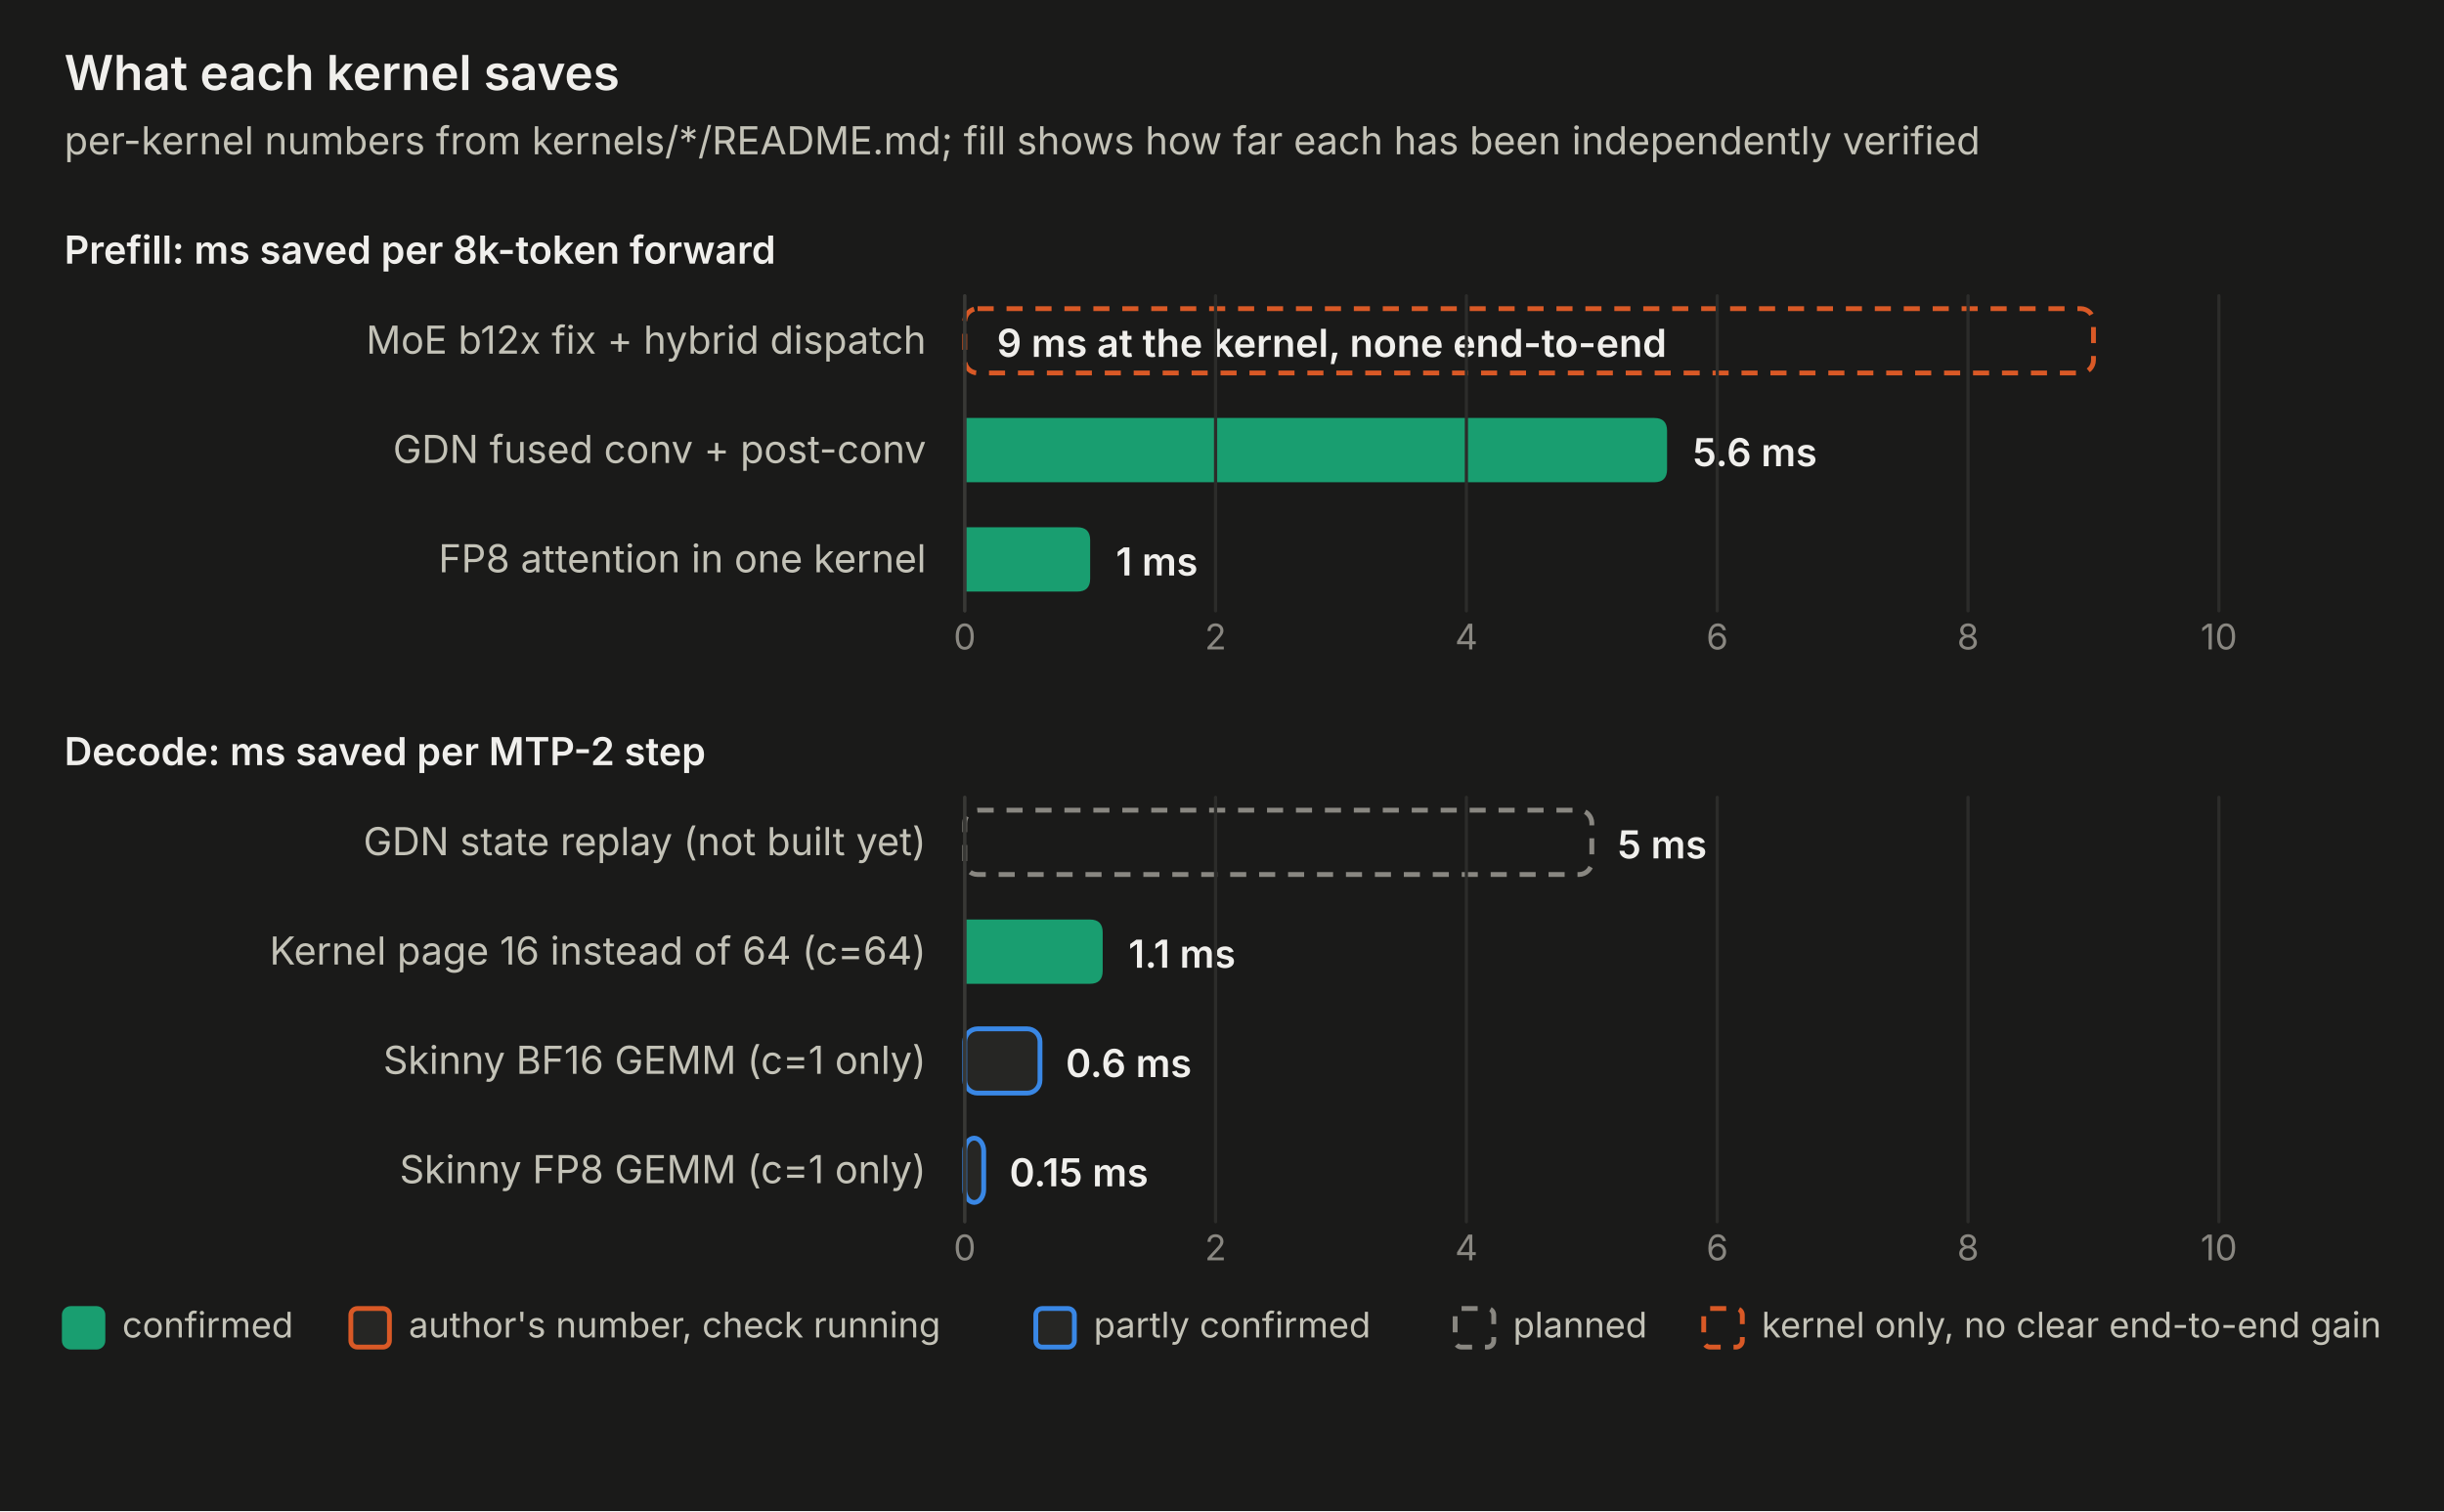
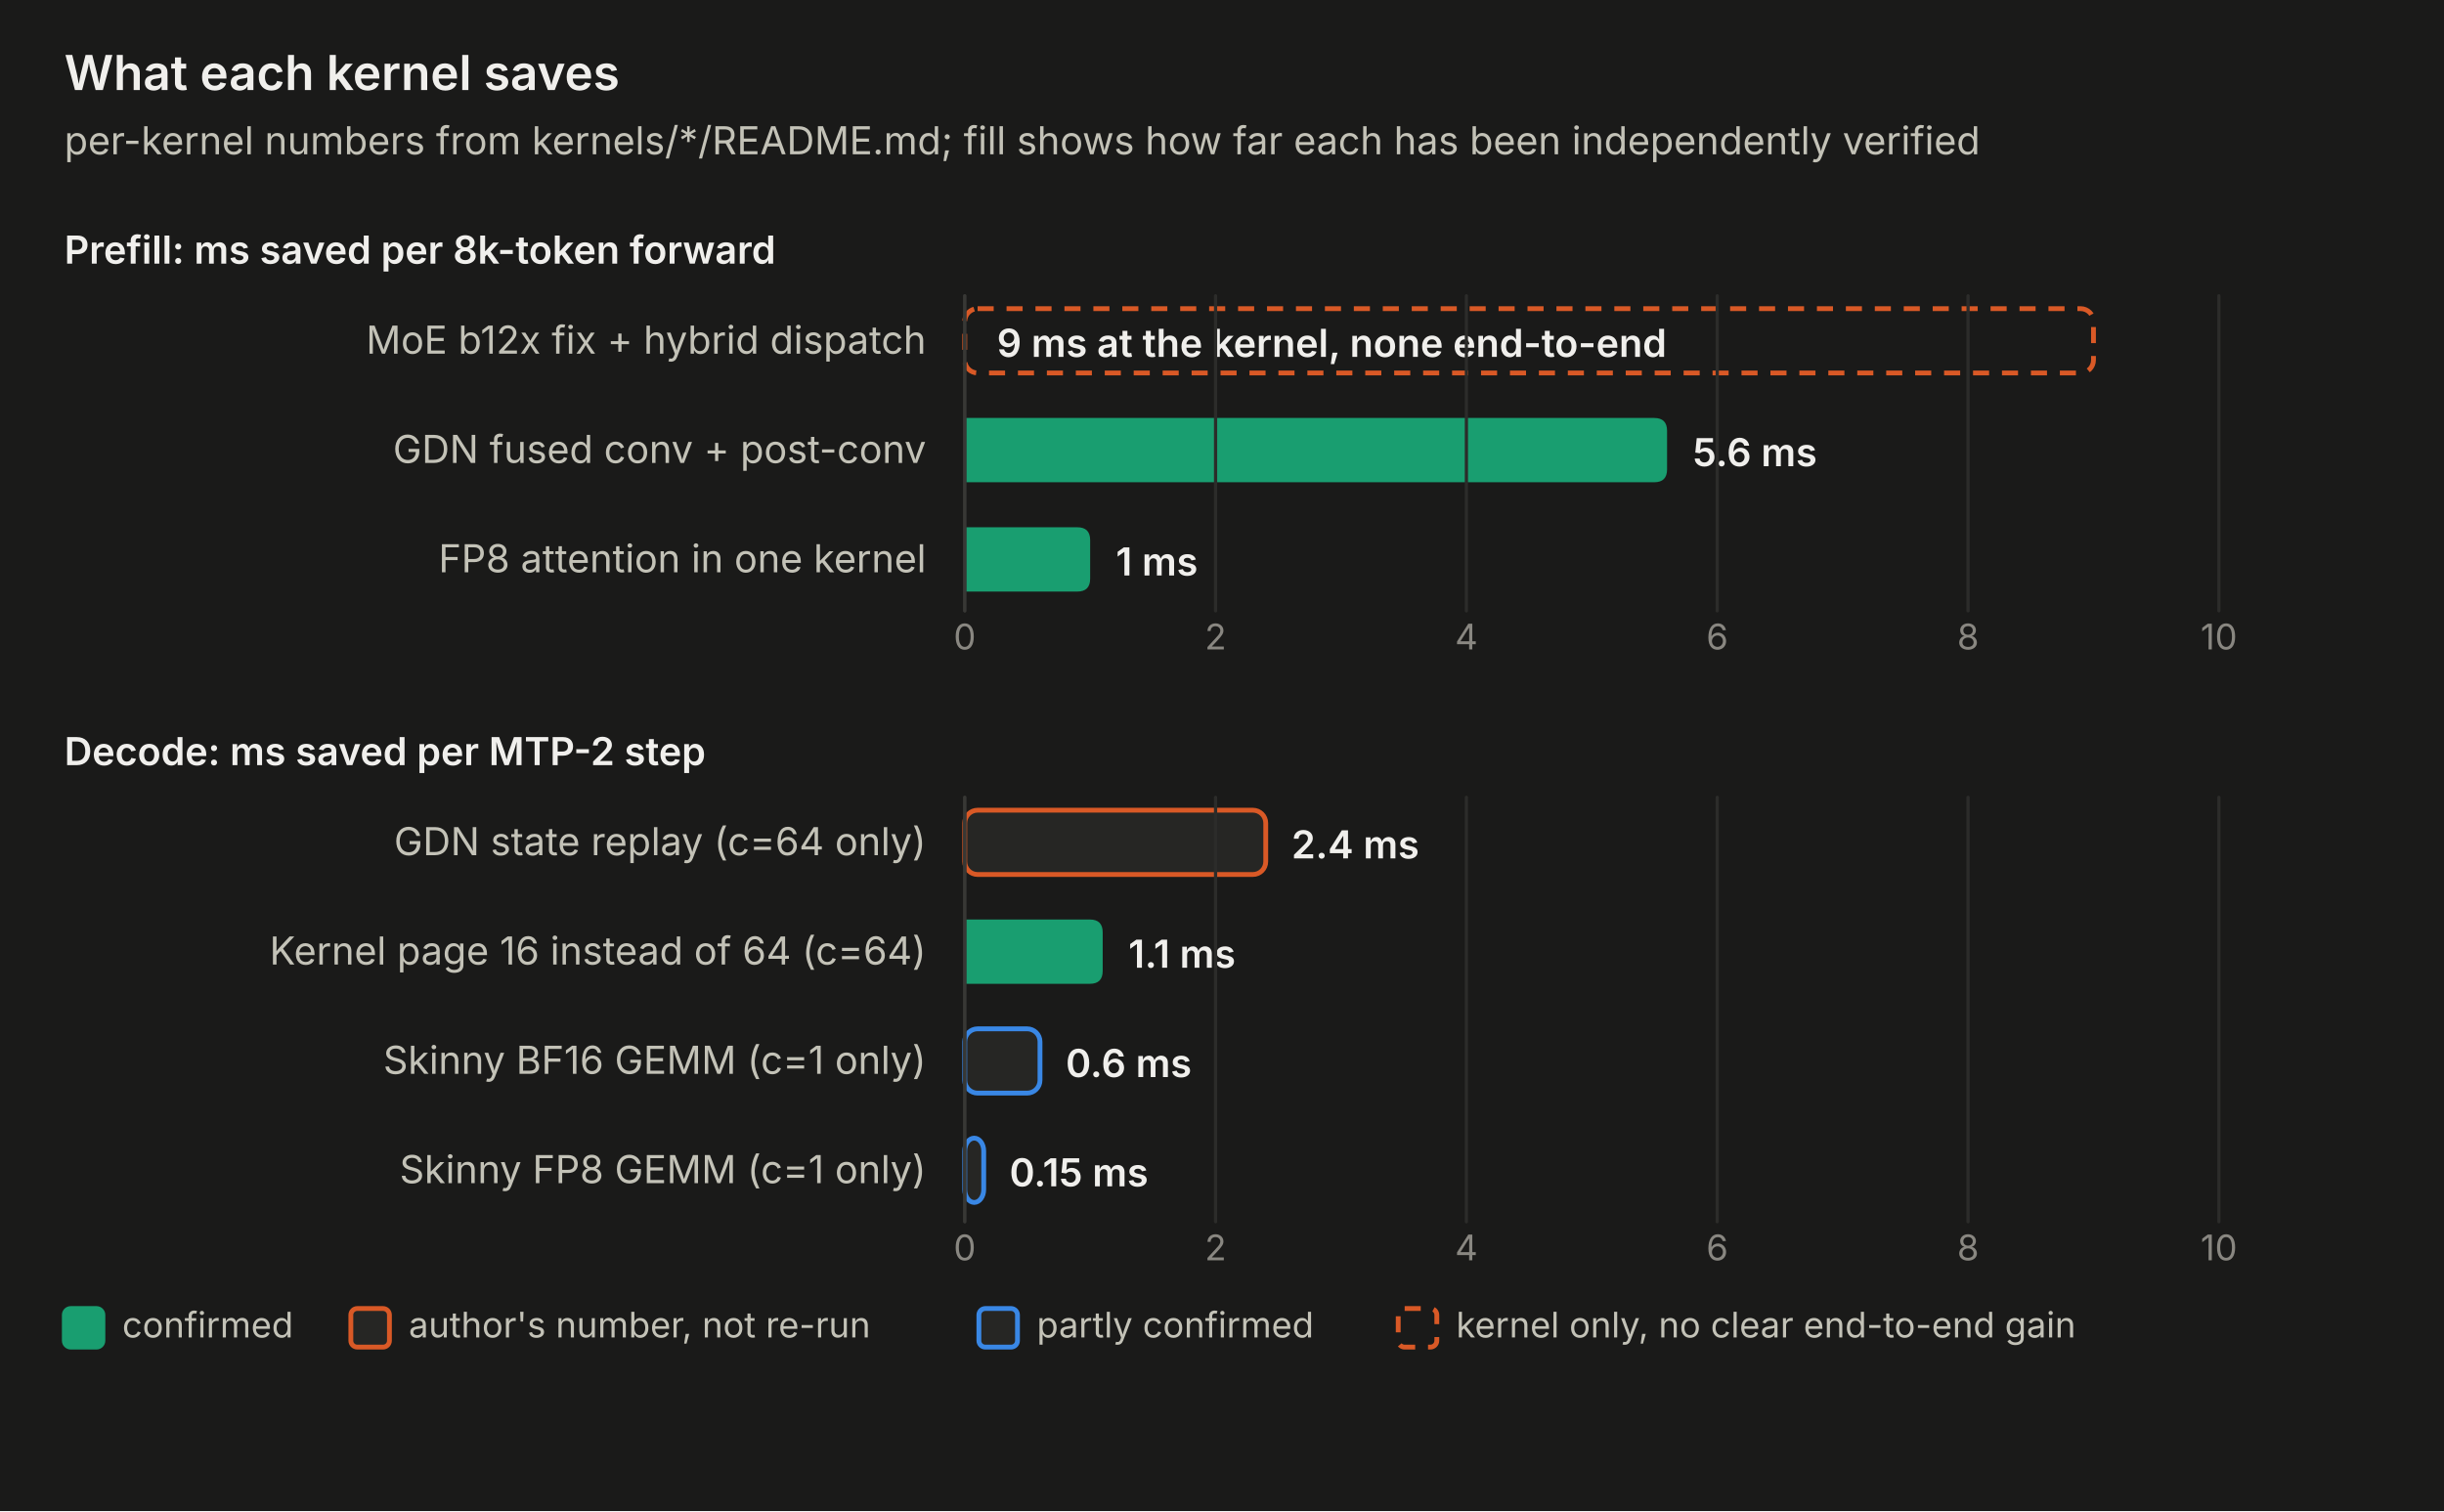
<svg xmlns="http://www.w3.org/2000/svg" viewBox="0 0 760 470" width="760" height="470" role="img" aria-label="Milliseconds saved per forward or decode step by each kernel, with its verification status" font-family="system-ui, -apple-system, Segoe UI, sans-serif">
  <defs />
  <rect width="100%" height="100%" fill="#1a1a19" />
  <text x="20.0" y="28.0" font-size="15" font-weight="600" fill="#f0efec" text-anchor="start">What each kernel saves</text>
  <text x="20.0" y="48.0" font-size="12" font-weight="400" fill="#c3c2b7" text-anchor="start">per-kernel numbers from kernels/*/README.md; fill shows how far each has been independently verified</text>
  <text x="20.0" y="82.0" font-size="12" font-weight="600" fill="#f0efec" text-anchor="start">Prefill: ms saved per 8k-token forward</text>
  <text x="288.0" y="110.0" font-size="12" font-weight="400" fill="#c3c2b7" text-anchor="end">MoE b12x fix + hybrid dispatch</text>
  <rect x="300.0" y="96.0" width="351.0" height="20.0" rx="4" fill="#1a1a19" stroke="#d95926" stroke-width="1.5" stroke-dasharray="5 4" />
  <text x="310.0" y="111.0" font-size="12" font-weight="600" fill="#f0efec" text-anchor="start">9 ms at the kernel, none end-to-end</text>
  <text x="288.0" y="144.0" font-size="12" font-weight="400" fill="#c3c2b7" text-anchor="end">GDN fused conv + post-conv</text>
  <path d="M300.0,130.0 H514.4 Q518.4,130.0 518.4,134.0 V146.0 Q518.4,150.0 514.4,150.0 H300.0 Z" fill="#199e70" />
  <text x="526.4" y="145.0" font-size="12" font-weight="600" fill="#f0efec" text-anchor="start">5.6 ms</text>
  <text x="288.0" y="178.0" font-size="12" font-weight="400" fill="#c3c2b7" text-anchor="end">FP8 attention in one kernel</text>
  <path d="M300.0,164.0 H335.0 Q339.0,164.0 339.0,168.0 V180.0 Q339.0,184.0 335.0,184.0 H300.0 Z" fill="#199e70" />
  <text x="347.0" y="179.0" font-size="12" font-weight="600" fill="#f0efec" text-anchor="start">1 ms</text>
  <line x1="300.0" y1="92.0" x2="300.0" y2="190.0" stroke="#2c2c2a" stroke-width="1" stroke-linecap="round" />
  <text x="300.0" y="202.0" font-size="11" font-weight="400" fill="#898781" text-anchor="middle">0</text>
  <line x1="378.0" y1="92.0" x2="378.0" y2="190.0" stroke="#2c2c2a" stroke-width="1" stroke-linecap="round" />
  <text x="378.0" y="202.0" font-size="11" font-weight="400" fill="#898781" text-anchor="middle">2</text>
  <line x1="456.0" y1="92.0" x2="456.0" y2="190.0" stroke="#2c2c2a" stroke-width="1" stroke-linecap="round" />
  <text x="456.0" y="202.0" font-size="11" font-weight="400" fill="#898781" text-anchor="middle">4</text>
  <line x1="534.0" y1="92.0" x2="534.0" y2="190.0" stroke="#2c2c2a" stroke-width="1" stroke-linecap="round" />
  <text x="534.0" y="202.0" font-size="11" font-weight="400" fill="#898781" text-anchor="middle">6</text>
  <line x1="612.0" y1="92.0" x2="612.0" y2="190.0" stroke="#2c2c2a" stroke-width="1" stroke-linecap="round" />
  <text x="612.0" y="202.0" font-size="11" font-weight="400" fill="#898781" text-anchor="middle">8</text>
  <line x1="690.0" y1="92.0" x2="690.0" y2="190.0" stroke="#2c2c2a" stroke-width="1" stroke-linecap="round" />
  <text x="690.0" y="202.0" font-size="11" font-weight="400" fill="#898781" text-anchor="middle">10</text>
  <line x1="300.0" y1="92.0" x2="300.0" y2="190.0" stroke="#383835" stroke-width="1" stroke-linecap="round" />
  <text x="20.0" y="238.0" font-size="12" font-weight="600" fill="#f0efec" text-anchor="start">Decode: ms saved per MTP-2 step</text>
-   <text x="288.0" y="266.0" font-size="12" font-weight="400" fill="#c3c2b7" text-anchor="end">GDN state replay (not built yet)</text>
-   <rect x="300.0" y="252.0" width="195.0" height="20.0" rx="4" fill="#1a1a19" stroke="#898781" stroke-width="1.5" stroke-dasharray="5 4" />
-   <text x="503.0" y="267.0" font-size="12" font-weight="600" fill="#f0efec" text-anchor="start">5 ms</text>
+   <text x="288.0" y="266.0" font-size="12" font-weight="400" fill="#c3c2b7" text-anchor="end">GDN state replay (c=64 only)</text>
+   <rect x="300.0" y="252.0" width="93.6" height="20.0" rx="4" fill="#262624" stroke="#d95926" stroke-width="1.5" />
+   <text x="401.6" y="267.0" font-size="12" font-weight="600" fill="#f0efec" text-anchor="start">2.4 ms</text>
  <text x="288.0" y="300.0" font-size="12" font-weight="400" fill="#c3c2b7" text-anchor="end">Kernel page 16 instead of 64 (c=64)</text>
  <path d="M300.0,286.0 H338.9 Q342.9,286.0 342.9,290.0 V302.0 Q342.9,306.0 338.9,306.0 H300.0 Z" fill="#199e70" />
  <text x="350.9" y="301.0" font-size="12" font-weight="600" fill="#f0efec" text-anchor="start">1.1 ms</text>
  <text x="288.0" y="334.0" font-size="12" font-weight="400" fill="#c3c2b7" text-anchor="end">Skinny BF16 GEMM (c=1 only)</text>
  <rect x="300.0" y="320.0" width="23.4" height="20.0" rx="4" fill="#262624" stroke="#3987e5" stroke-width="1.5" />
  <text x="331.4" y="335.0" font-size="12" font-weight="600" fill="#f0efec" text-anchor="start">0.6 ms</text>
  <text x="288.0" y="368.0" font-size="12" font-weight="400" fill="#c3c2b7" text-anchor="end">Skinny FP8 GEMM (c=1 only)</text>
  <rect x="300.0" y="354.0" width="5.9" height="20.0" rx="4" fill="#262624" stroke="#3987e5" stroke-width="1.5" />
  <text x="313.9" y="369.0" font-size="12" font-weight="600" fill="#f0efec" text-anchor="start">0.15 ms</text>
  <line x1="300.0" y1="248.0" x2="300.0" y2="380.0" stroke="#2c2c2a" stroke-width="1" stroke-linecap="round" />
  <text x="300.0" y="392.0" font-size="11" font-weight="400" fill="#898781" text-anchor="middle">0</text>
  <line x1="378.0" y1="248.0" x2="378.0" y2="380.0" stroke="#2c2c2a" stroke-width="1" stroke-linecap="round" />
  <text x="378.0" y="392.0" font-size="11" font-weight="400" fill="#898781" text-anchor="middle">2</text>
  <line x1="456.0" y1="248.0" x2="456.0" y2="380.0" stroke="#2c2c2a" stroke-width="1" stroke-linecap="round" />
  <text x="456.0" y="392.0" font-size="11" font-weight="400" fill="#898781" text-anchor="middle">4</text>
  <line x1="534.0" y1="248.0" x2="534.0" y2="380.0" stroke="#2c2c2a" stroke-width="1" stroke-linecap="round" />
  <text x="534.0" y="392.0" font-size="11" font-weight="400" fill="#898781" text-anchor="middle">6</text>
  <line x1="612.0" y1="248.0" x2="612.0" y2="380.0" stroke="#2c2c2a" stroke-width="1" stroke-linecap="round" />
  <text x="612.0" y="392.0" font-size="11" font-weight="400" fill="#898781" text-anchor="middle">8</text>
  <line x1="690.0" y1="248.0" x2="690.0" y2="380.0" stroke="#2c2c2a" stroke-width="1" stroke-linecap="round" />
  <text x="690.0" y="392.0" font-size="11" font-weight="400" fill="#898781" text-anchor="middle">10</text>
  <line x1="300.0" y1="248.0" x2="300.0" y2="380.0" stroke="#383835" stroke-width="1" stroke-linecap="round" />
  <rect x="20.0" y="407.0" width="12.0" height="12.0" rx="2" fill="#199e70" stroke="#199e70" stroke-width="1.5" />
  <text x="38.0" y="416.0" font-size="11" font-weight="400" fill="#c3c2b7" text-anchor="start">confirmed</text>
  <rect x="109.1" y="407.0" width="12.0" height="12.0" rx="2" fill="#262624" stroke="#d95926" stroke-width="1.5" />
-   <text x="127.1" y="416.0" font-size="11" font-weight="400" fill="#c3c2b7" text-anchor="start">author's number, check running</text>
-   <rect x="322.1" y="407.0" width="12.0" height="12.0" rx="2" fill="#262624" stroke="#3987e5" stroke-width="1.5" />
-   <text x="340.1" y="416.0" font-size="11" font-weight="400" fill="#c3c2b7" text-anchor="start">partly confirmed</text>
-   <rect x="452.5" y="407.0" width="12.0" height="12.0" rx="2" fill="#1a1a19" stroke="#898781" stroke-width="1.5" stroke-dasharray="5 4" />
-   <text x="470.5" y="416.0" font-size="11" font-weight="400" fill="#c3c2b7" text-anchor="start">planned</text>
-   <rect x="529.8" y="407.0" width="12.0" height="12.0" rx="2" fill="#1a1a19" stroke="#d95926" stroke-width="1.5" stroke-dasharray="5 4" />
-   <text x="547.8" y="416.0" font-size="11" font-weight="400" fill="#c3c2b7" text-anchor="start">kernel only, no clear end-to-end gain</text>
+   <text x="127.1" y="416.0" font-size="11" font-weight="400" fill="#c3c2b7" text-anchor="start">author's number, not re-run</text>
+   <rect x="304.4" y="407.0" width="12.0" height="12.0" rx="2" fill="#262624" stroke="#3987e5" stroke-width="1.5" />
+   <text x="322.4" y="416.0" font-size="11" font-weight="400" fill="#c3c2b7" text-anchor="start">partly confirmed</text>
+   <rect x="434.8" y="407.0" width="12.0" height="12.0" rx="2" fill="#1a1a19" stroke="#d95926" stroke-width="1.5" stroke-dasharray="5 4" />
+   <text x="452.8" y="416.0" font-size="11" font-weight="400" fill="#c3c2b7" text-anchor="start">kernel only, no clear end-to-end gain</text>
</svg>
